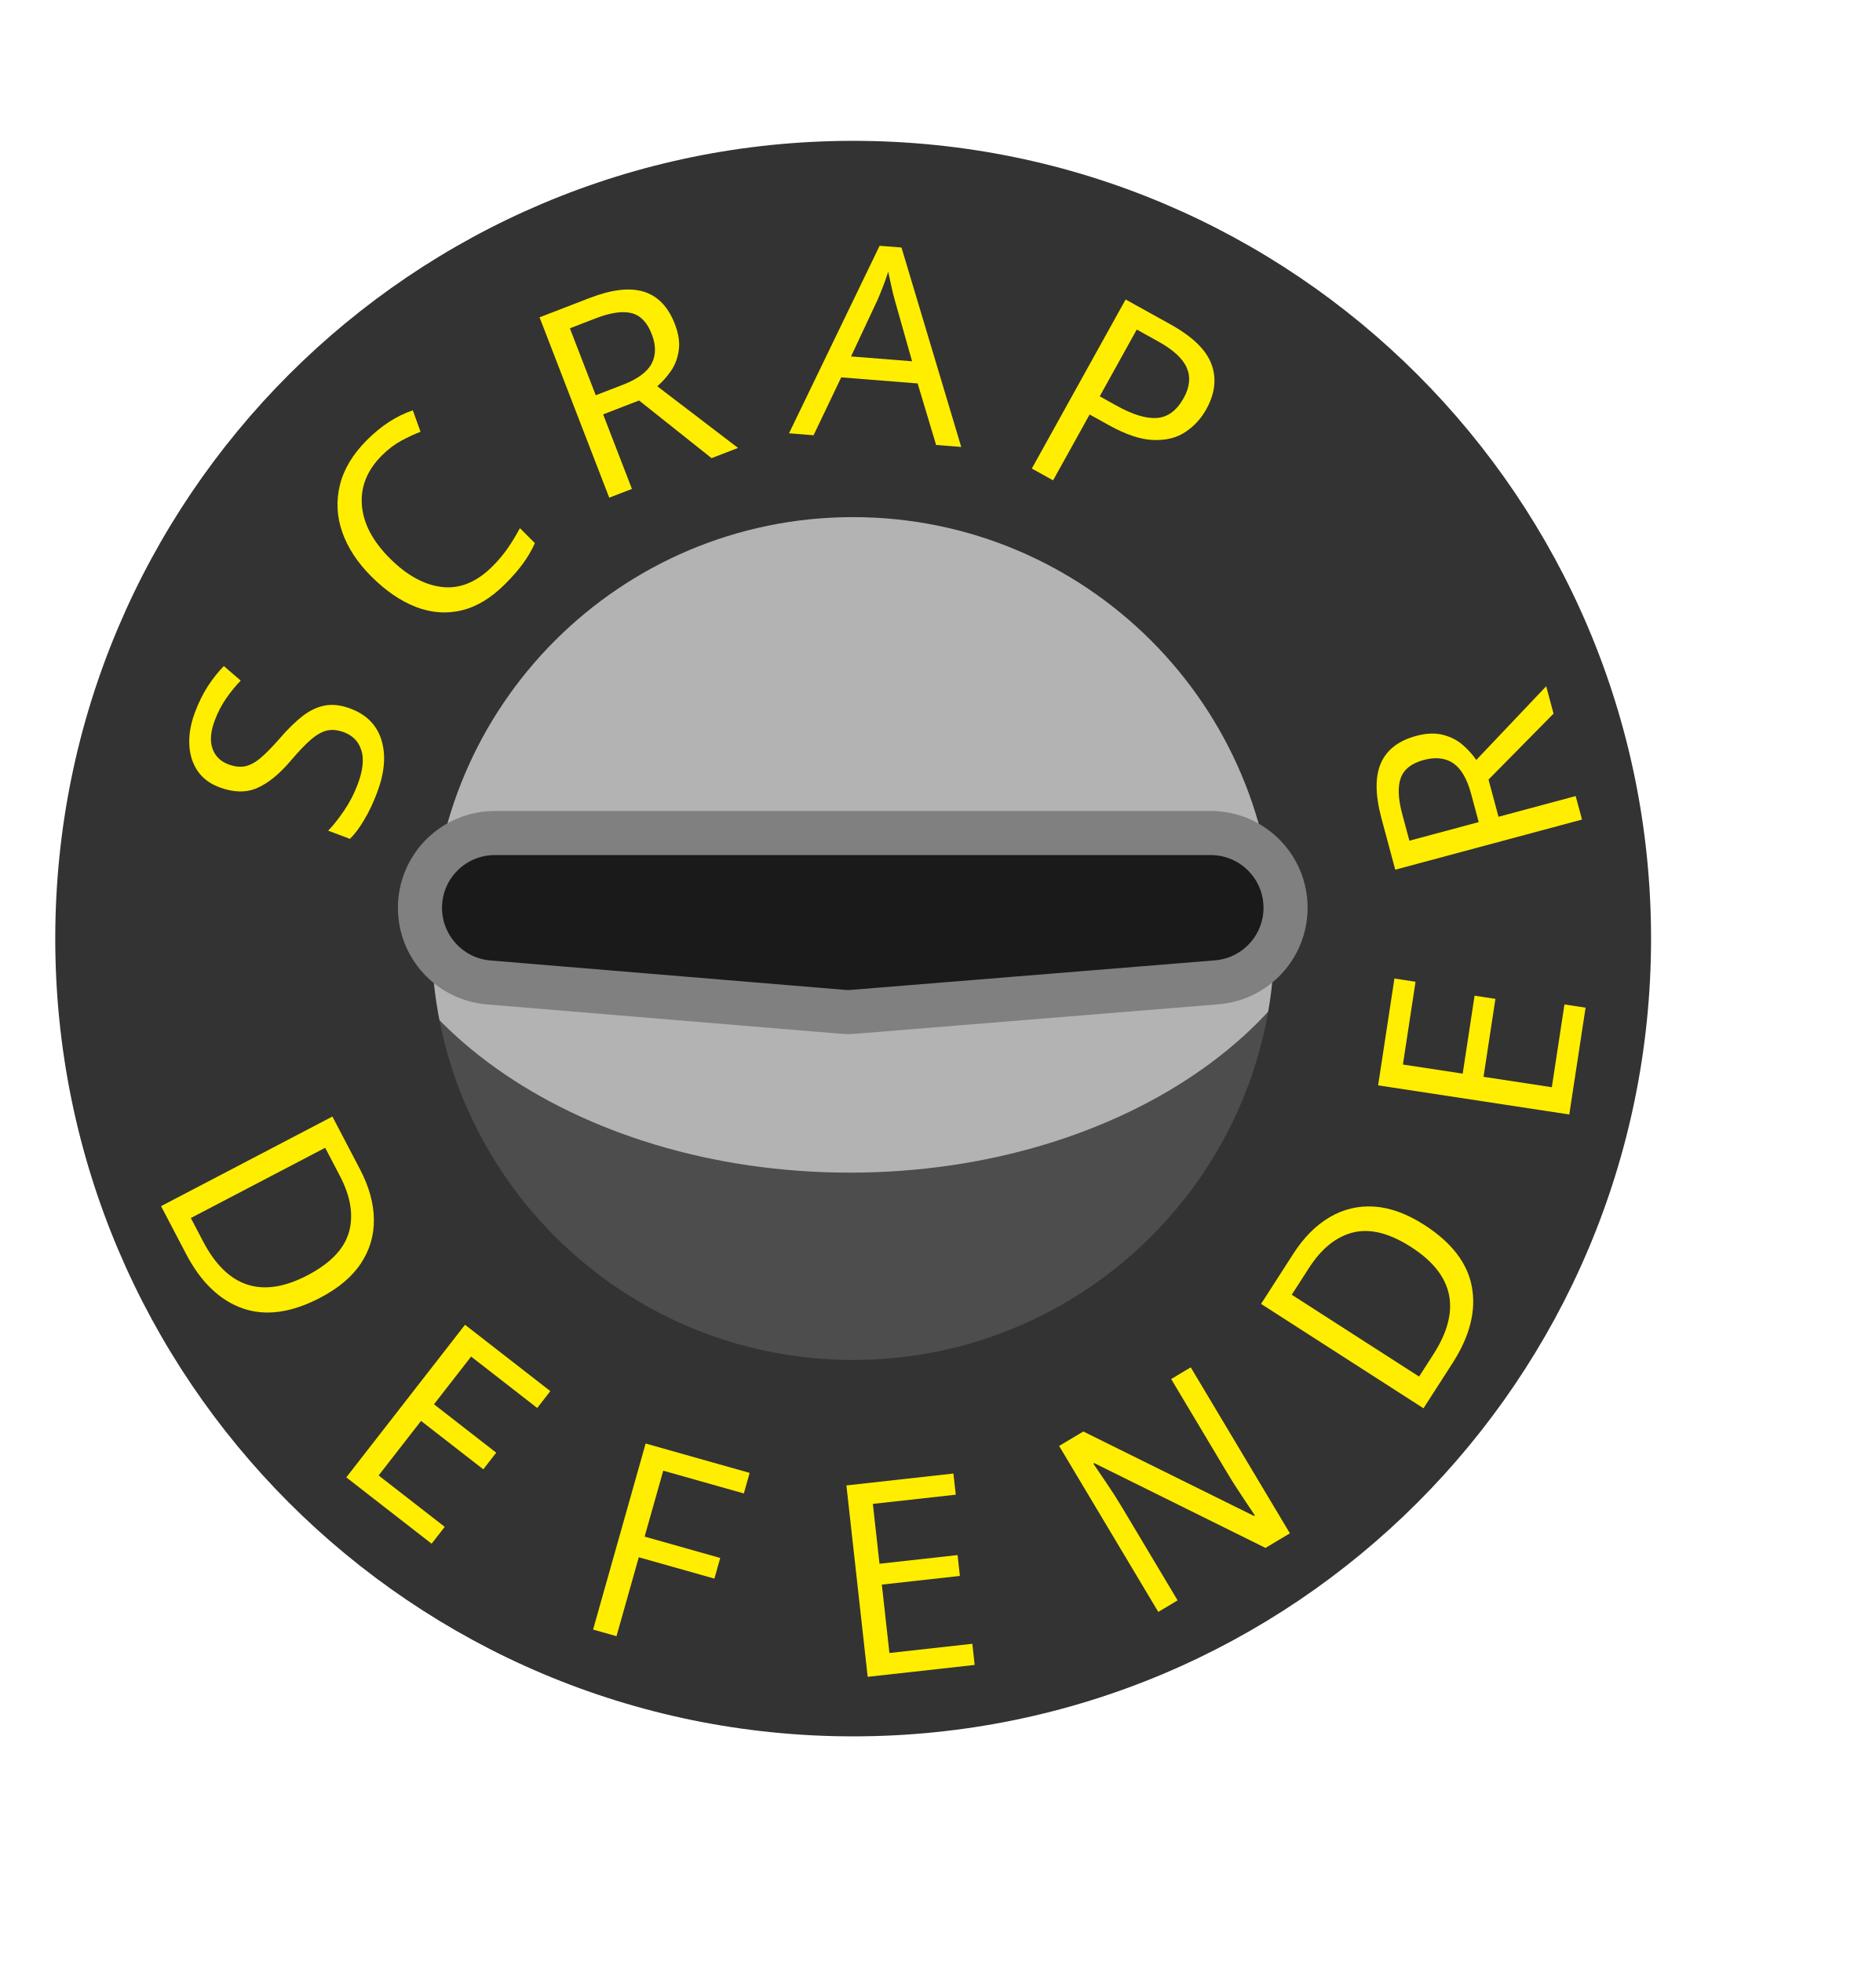
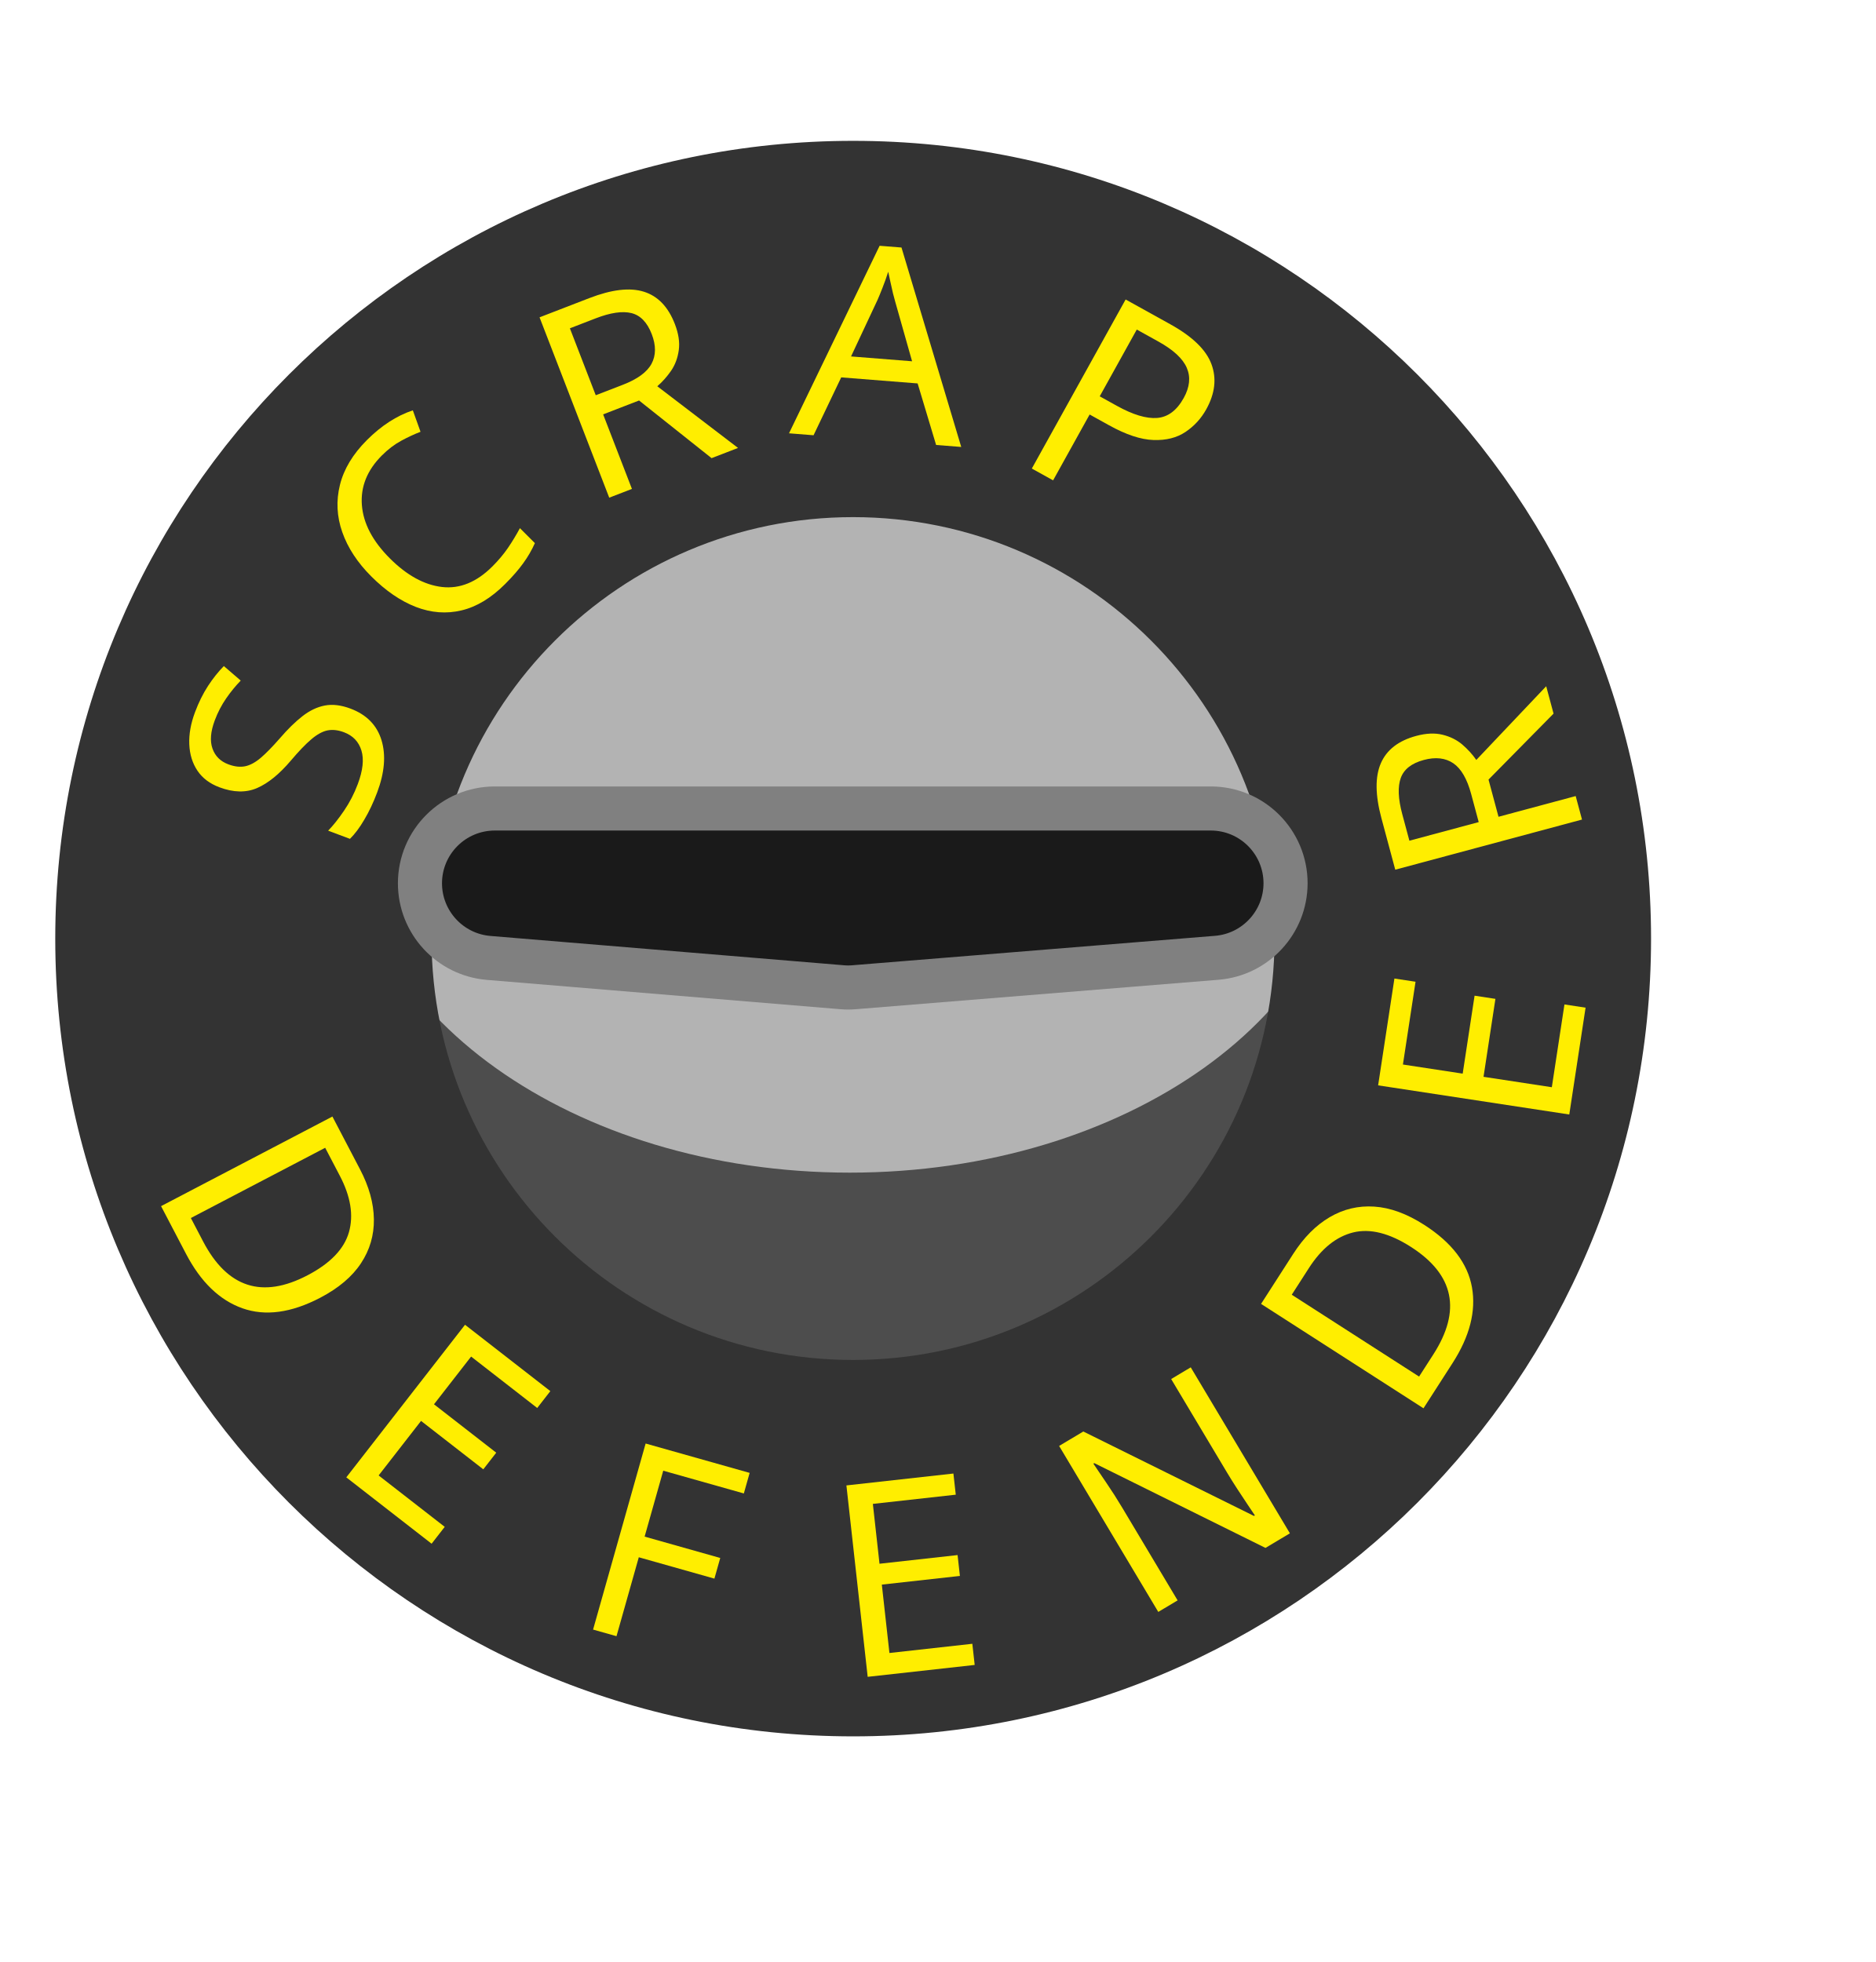
<svg xmlns="http://www.w3.org/2000/svg" id="Layer_4" data-name="Layer 4" viewBox="0 0 305.83 319.99">
  <defs>
    <style>
      .cls-1 {
        fill: #4d4d4d;
      }

      .cls-2 {
        fill: #b3b3b3;
      }

      .cls-3 {
        fill: #333;
      }

      .cls-4 {
        fill: #1a1a1a;
        stroke: gray;
        stroke-miterlimit: 10;
        stroke-width: 7.19px;
      }

      .cls-5 {
        font-size: 44.16px;
        fill: #fe0;
        font-family: ReggaeOne-Regular, Reggae One;
      }
    </style>
  </defs>
  <g>
    <circle class="cls-1" cx="138.57" cy="152.79" r="123.8" />
    <ellipse class="cls-2" cx="138.57" cy="133.05" rx="81.61" ry="58.2" />
    <path class="cls-3" d="M389.29,263.26A130.11,130.11,0,1,0,519.4,393.37,130.11,130.11,0,0,0,389.29,263.26Zm0,198.83A68.73,68.73,0,1,1,458,393.37,68.73,68.73,0,0,1,389.29,462.09Z" transform="translate(-250.17 -240.29)" />
-     <path id="_20" class="cls-4" d="M448.59,400.5l-59.12,4.8a11.13,11.13,0,0,1-2,0l-57.62-4.78a12.22,12.22,0,0,1-11.2-12.17v0a12.21,12.21,0,0,1,12.21-12.2H447.6a12.2,12.2,0,0,1,12.2,12.2h0A12.21,12.21,0,0,1,448.59,400.5Z" transform="translate(-250.17 -240.29)" />
+     <path id="_20" class="cls-4" d="M448.59,396.5l-59.12,4.8a11.13,11.13,0,0,1-2,0l-57.62-4.78a12.22,12.22,0,0,1-11.2-12.17v0a12.21,12.21,0,0,1,12.21-12.2H447.6a12.2,12.2,0,0,1,12.2,12.2h0A12.21,12.21,0,0,1,448.59,396.5Z" transform="translate(-250.17 -240.29)" />
    <g>
      <text class="cls-5" transform="translate(57.27 139.29) rotate(-69.46)">S</text>
      <text class="cls-5" transform="matrix(0.71, -0.71, 0.71, 0.71, 69.86, 107.14)">C</text>
      <text class="cls-5" transform="translate(95.35 82.71) rotate(-21.12)">R</text>
      <text class="cls-5" transform="translate(128.66 70.67) rotate(4.53)">A</text>
      <text class="cls-5" transform="translate(164.51 74.34) rotate(29.02)">P</text>
      <text class="cls-5" transform="matrix(0.67, 0.74, -0.74, 0.67, 193.87, 92.73)"> </text>
      <text class="cls-5" transform="translate(24.28 192.92) rotate(62.39)">D</text>
      <text class="cls-5" transform="translate(53.09 238.32) rotate(37.88)">E</text>
      <text class="cls-5" transform="translate(92.59 264.61) rotate(15.77)">F</text>
      <text class="cls-5" transform="matrix(0.99, -0.11, 0.11, 0.99, 137.25, 273.95)">E</text>
      <text class="cls-5" transform="translate(185.2 265.09) rotate(-30.85)">N</text>
      <text class="cls-5" transform="matrix(0.54, -0.84, 0.84, 0.54, 229.81, 233.28)">D</text>
      <text class="cls-5" transform="translate(255.25 186) rotate(-81.33)">E</text>
      <text class="cls-5" transform="translate(259.08 137.8) rotate(-105.03)">R</text>
      <text class="cls-5" transform="matrix(-0.55, -0.83, 0.83, -0.55, 243.12, 92.95)"> </text>
    </g>
  </g>
</svg>
